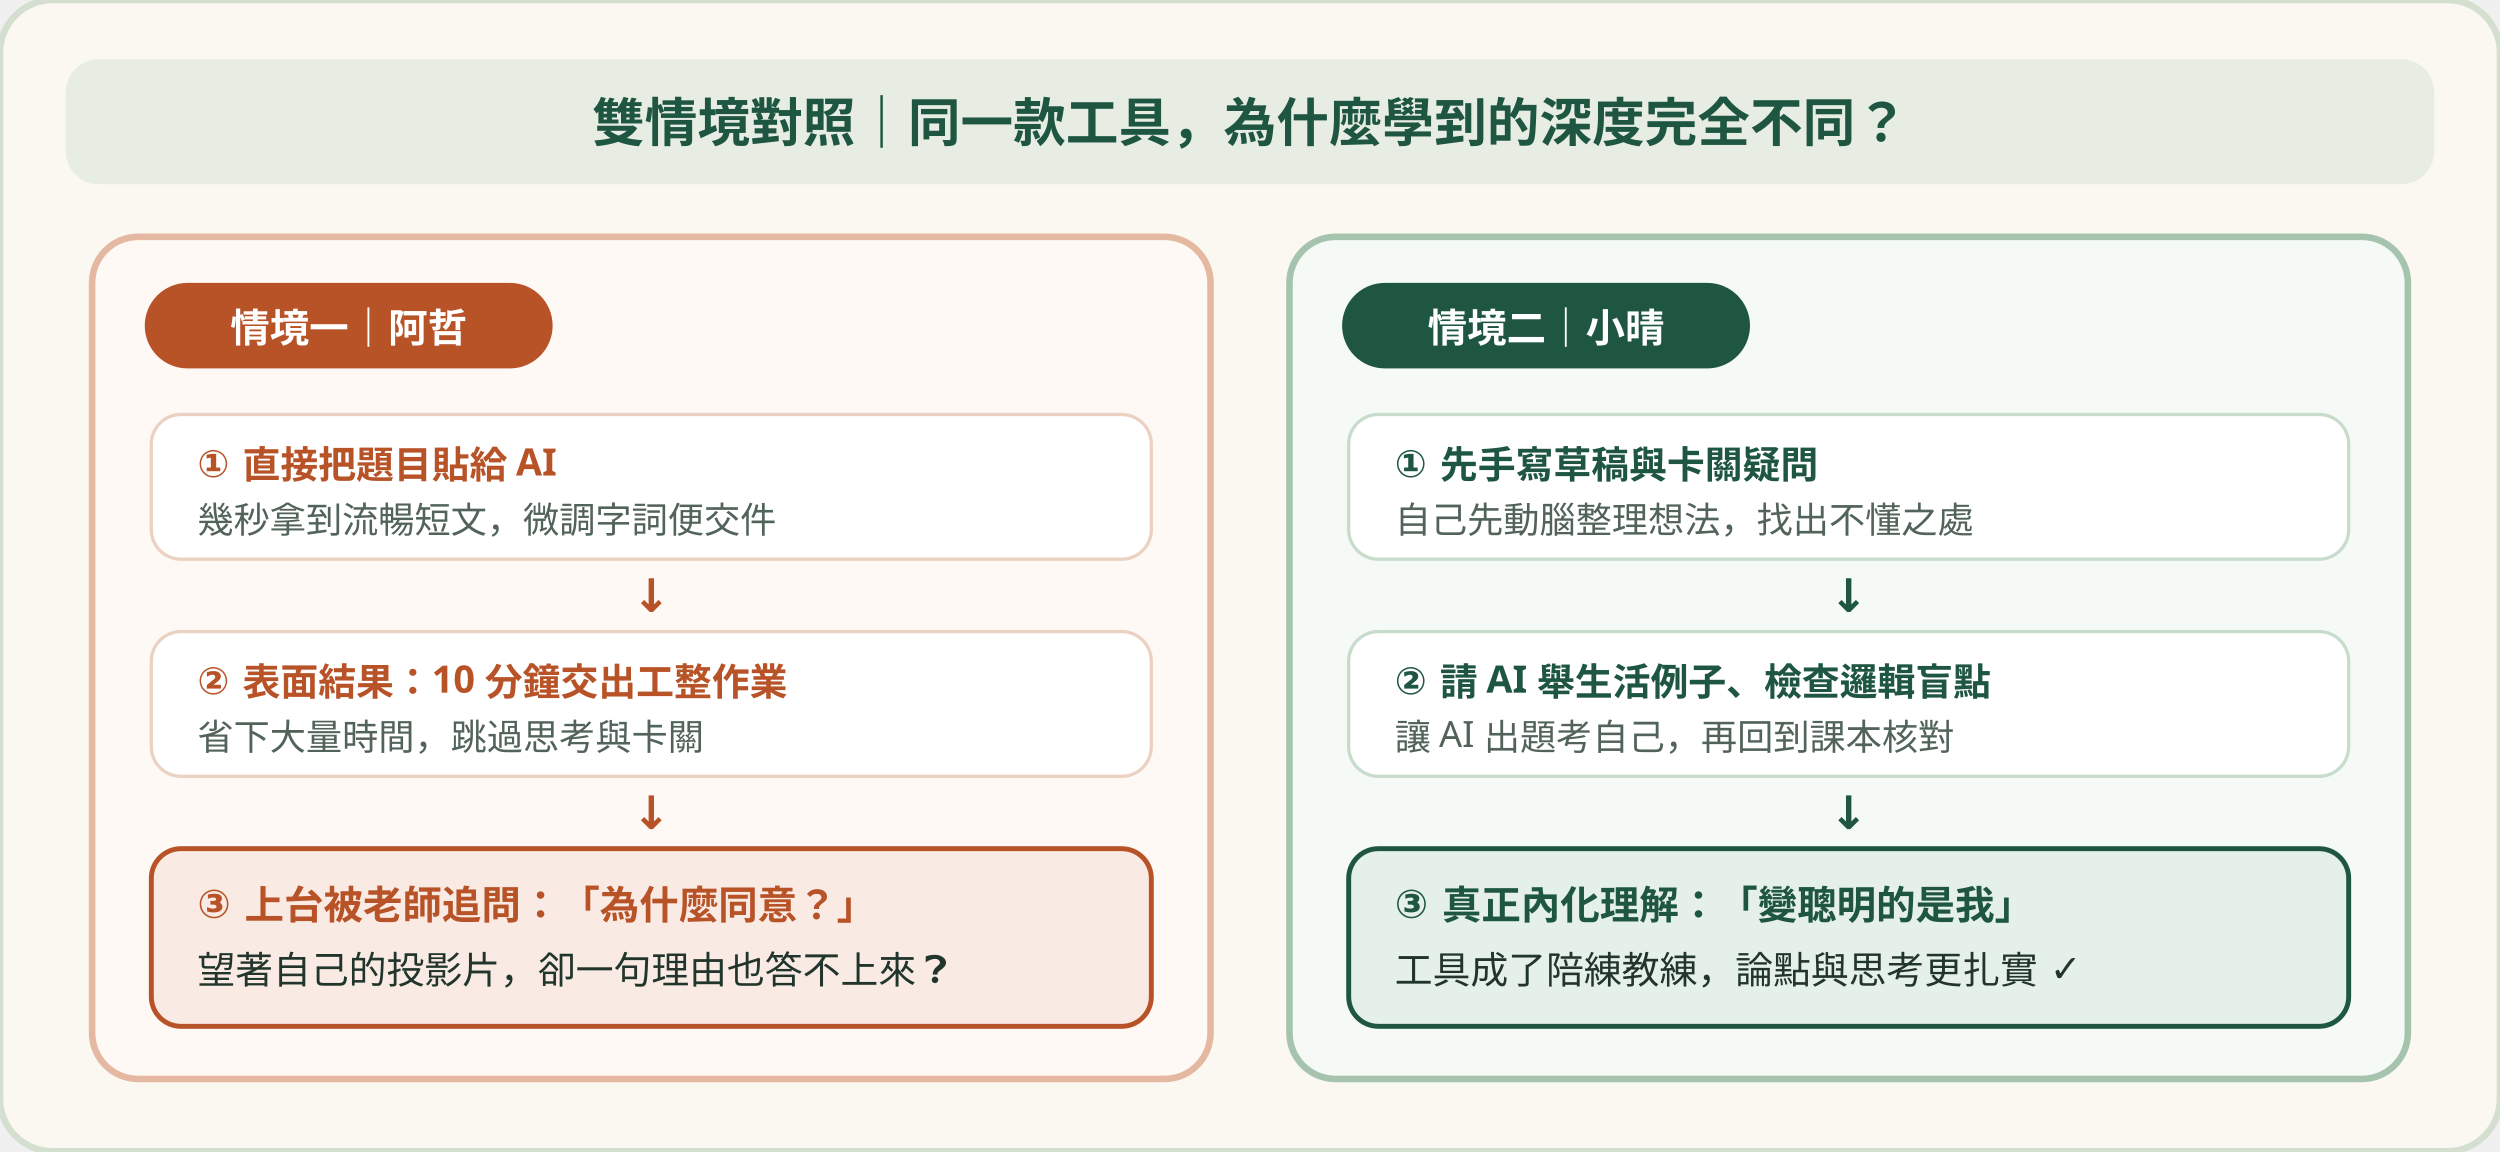
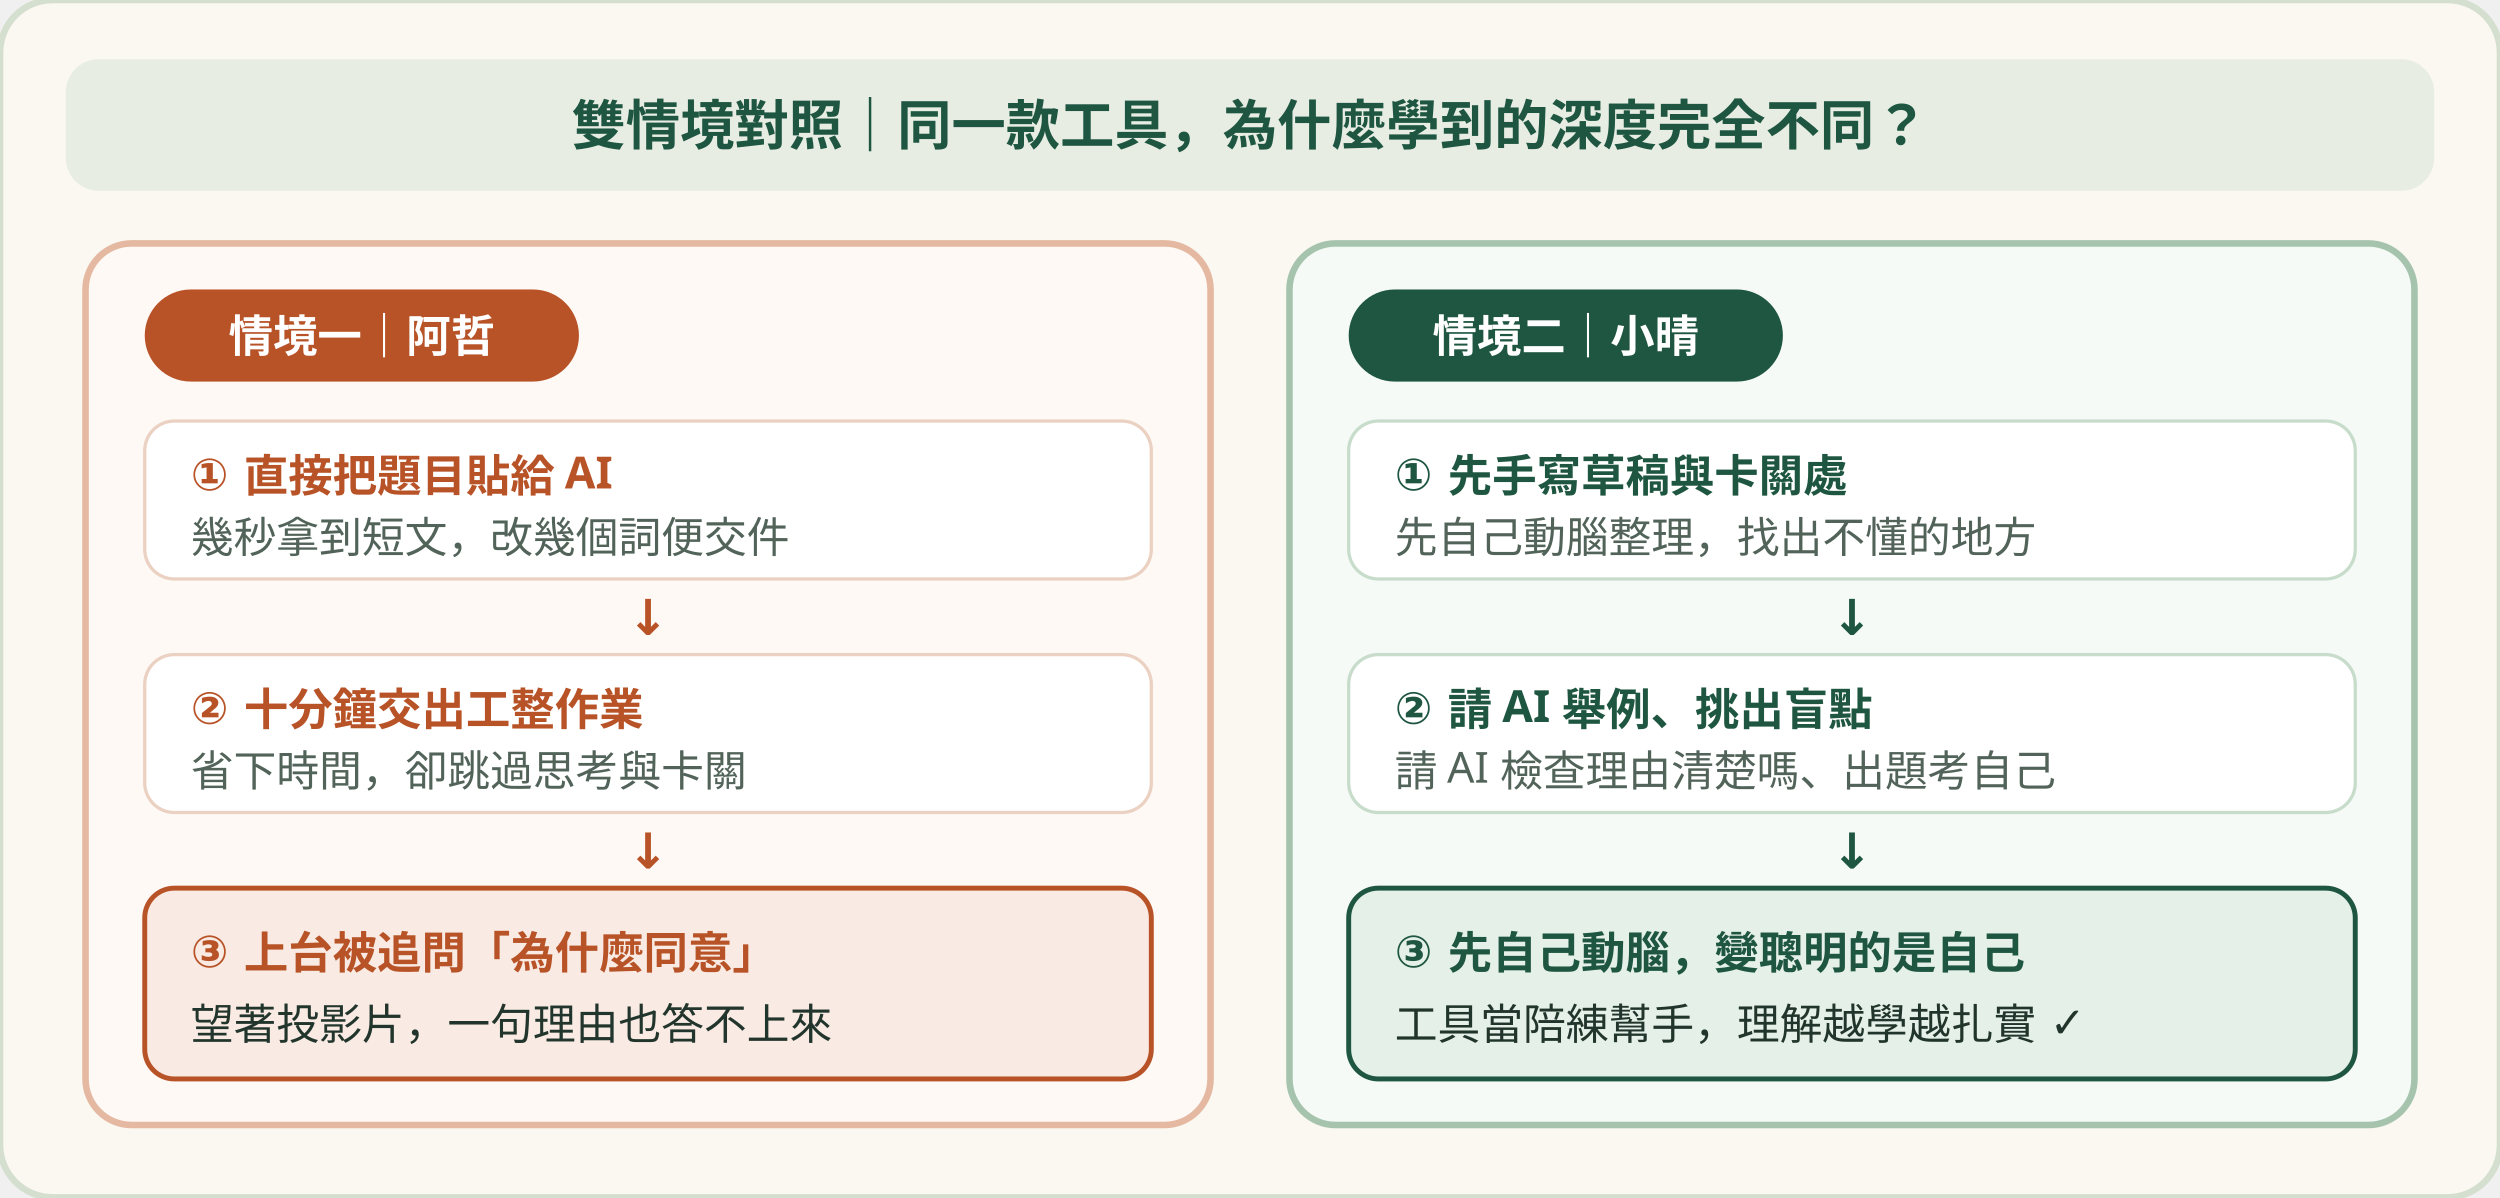
- <svg xmlns="http://www.w3.org/2000/svg" viewBox="0 0 760 350" role="img" aria-label="阿哲與小晴兩種使用 AI 輔助學習方式的對照圖">
+ <svg xmlns="http://www.w3.org/2000/svg" viewBox="0 0 760 364" role="img" aria-label="阿哲與小晴兩種使用 AI 輔助學習方式的對照圖">
  <defs>
    <style>
      .f { font-family: 'Noto Sans TC', 'Microsoft JhengHei', sans-serif; }
      .s { font-family: 'Noto Serif TC', 'PMingLiU', serif; }
      .t-ink { fill: #22352c; }
      .t-soft { fill: #526359; }
      .t-forest { fill: #1e5641; }
      .t-clay { fill: #b85328; }
      .t-white { fill: #ffffff; }
    </style>
  </defs>
-   <rect width="760" height="350" rx="16" fill="#faf8f1" stroke="#d5dfd0" stroke-width="2" />
-   <rect x="20" y="18" width="720" height="38" rx="10" fill="#e8ede4" />
-   <text x="380" y="43" text-anchor="middle" class="s t-forest" font-size="16" font-weight="700">雙情境對照｜同一款工具，為什麼學到的深度完全不同？</text>
-   <rect x="28" y="72" width="340" height="256" rx="14" fill="#fff9f5" stroke="#e4b8a1" stroke-width="2" />
-   <rect x="44" y="86" width="124" height="26" rx="13" fill="#b85328" />
-   <text x="106" y="104" text-anchor="middle" class="f t-white" font-size="12" font-weight="700">情境一｜阿哲</text>
-   <rect x="46" y="126" width="304" height="44" rx="9" fill="#ffffff" stroke="#ebd1c2" />
-   <text x="60" y="145" class="f t-clay" font-size="11.5" font-weight="700">① 直接把題目貼給 AI</text>
-   <text x="60" y="162" class="f t-soft" font-size="11">幾秒拿到流暢短文，微調字詞便交件</text>
-   <text x="198" y="186" text-anchor="middle" class="f t-clay" font-size="14" font-weight="700">↓</text>
-   <rect x="46" y="192" width="304" height="44" rx="9" fill="#ffffff" stroke="#ebd1c2" />
-   <text x="60" y="211" class="f t-clay" font-size="11.5" font-weight="700">② 表面結果：10 分鐘交出工整作業</text>
-   <text x="60" y="228" class="f t-soft" font-size="11">省下大量時間，跳過思考與卡關</text>
-   <text x="198" y="252" text-anchor="middle" class="f t-clay" font-size="14" font-weight="700">↓</text>
-   <rect x="46" y="258" width="304" height="54" rx="9" fill="#f9ebe4" stroke="#b85328" stroke-width="1.5" />
-   <text x="60" y="279" class="f t-clay" font-size="12" font-weight="700">③ 上台被老師追問：「為什麼同意？」</text>
-   <text x="60" y="299" class="f t-ink" font-size="11.5">望著自己的投影片，卻一句理由也答不上來 ❓</text>
-   <rect x="392" y="72" width="340" height="256" rx="14" fill="#f5faf6" stroke="#a6c4ad" stroke-width="2" />
-   <rect x="408" y="86" width="124" height="26" rx="13" fill="#1e5641" />
-   <text x="470" y="104" text-anchor="middle" class="f t-white" font-size="12" font-weight="700">情境二｜小晴</text>
-   <rect x="410" y="126" width="304" height="44" rx="9" fill="#ffffff" stroke="#c8dccb" />
-   <text x="424" y="145" class="f t-forest" font-size="11.5" font-weight="700">① 先手寫草稿與卡關疑問</text>
-   <text x="424" y="162" class="f t-soft" font-size="11">自己先動腦整理想法，找出不懂之處</text>
-   <text x="562" y="186" text-anchor="middle" class="f t-forest" font-size="14" font-weight="700">↓</text>
-   <rect x="410" y="192" width="304" height="44" rx="9" fill="#ffffff" stroke="#c8dccb" />
-   <text x="424" y="211" class="f t-forest" font-size="11.5" font-weight="700">② 請 AI 舉生活例子、檢查邏輯盲點</text>
-   <text x="424" y="228" class="f t-soft" font-size="11">讓 AI 出題考自己，再回到課本核對</text>
-   <text x="562" y="252" text-anchor="middle" class="f t-forest" font-size="14" font-weight="700">↓</text>
-   <rect x="410" y="258" width="304" height="54" rx="9" fill="#e4f0e8" stroke="#1e5641" stroke-width="1.5" />
-   <text x="424" y="279" class="f t-forest" font-size="12" font-weight="700">③ 真正內化理解：「變聰明的是我」</text>
-   <text x="424" y="299" class="f t-ink" font-size="11.5">工具成了陪練教練，論點與思考更扎實 ✓</text>
+   <rect width="760" height="364" rx="16" fill="#faf8f1" stroke="#d5dfd0" stroke-width="2" />
+   <rect x="20" y="18" width="720" height="40" rx="10" fill="#e8ede4" />
+   <text x="380" y="44" text-anchor="middle" class="s t-forest" font-size="16.5" font-weight="700">雙情境對照｜同一款工具，為什麼學到的深度完全不同？</text>
+   <rect x="26" y="74" width="342" height="268" rx="14" fill="#fff9f5" stroke="#e4b8a1" stroke-width="2" />
+   <rect x="44" y="88" width="132" height="28" rx="14" fill="#b85328" />
+   <text x="110" y="107" text-anchor="middle" class="f t-white" font-size="13.5" font-weight="700">情境一｜阿哲</text>
+   <rect x="44" y="128" width="306" height="48" rx="9" fill="#ffffff" stroke="#ebd1c2" />
+   <text x="58" y="149" class="f t-clay" font-size="13.5" font-weight="700">① 直接把題目貼給 AI</text>
+   <text x="58" y="168" class="f t-soft" font-size="13">幾秒拿到短文，改幾個詞便交件</text>
+   <text x="197" y="193" text-anchor="middle" class="f t-clay" font-size="15" font-weight="700">↓</text>
+   <rect x="44" y="199" width="306" height="48" rx="9" fill="#ffffff" stroke="#ebd1c2" />
+   <text x="58" y="220" class="f t-clay" font-size="13.5" font-weight="700">② 十分鐘交出工整作業</text>
+   <text x="58" y="239" class="f t-soft" font-size="13">省下時間，卻跳過思考與卡關</text>
+   <text x="197" y="264" text-anchor="middle" class="f t-clay" font-size="15" font-weight="700">↓</text>
+   <rect x="44" y="270" width="306" height="58" rx="9" fill="#f9ebe4" stroke="#b85328" stroke-width="1.5" />
+   <text x="58" y="294" class="f t-clay" font-size="13.5" font-weight="700">③ 上台被追問「為什麼同意」</text>
+   <text x="58" y="316" class="f t-ink" font-size="13">望著投影片，一句理由也答不上來</text>
+   <rect x="392" y="74" width="342" height="268" rx="14" fill="#f5faf6" stroke="#a6c4ad" stroke-width="2" />
+   <rect x="410" y="88" width="132" height="28" rx="14" fill="#1e5641" />
+   <text x="476" y="107" text-anchor="middle" class="f t-white" font-size="13.5" font-weight="700">情境二｜小晴</text>
+   <rect x="410" y="128" width="306" height="48" rx="9" fill="#ffffff" stroke="#c8dccb" />
+   <text x="424" y="149" class="f t-forest" font-size="13.5" font-weight="700">① 先手寫草稿與卡關處</text>
+   <text x="424" y="168" class="f t-soft" font-size="13">先自己動腦整理，找出不懂的地方</text>
+   <text x="563" y="193" text-anchor="middle" class="f t-forest" font-size="15" font-weight="700">↓</text>
+   <rect x="410" y="199" width="306" height="48" rx="9" fill="#ffffff" stroke="#c8dccb" />
+   <text x="424" y="220" class="f t-forest" font-size="13.5" font-weight="700">② 請 AI 舉例、挑出盲點</text>
+   <text x="424" y="239" class="f t-soft" font-size="13">請 AI 檢查理由清楚嗎、出題考自己</text>
+   <text x="563" y="264" text-anchor="middle" class="f t-forest" font-size="15" font-weight="700">↓</text>
+   <rect x="410" y="270" width="306" height="58" rx="9" fill="#e4f0e8" stroke="#1e5641" stroke-width="1.5" />
+   <text x="424" y="294" class="f t-forest" font-size="13.5" font-weight="700">③ 先自己動腦，變聰明的是自己</text>
+   <text x="424" y="316" class="f t-ink" font-size="13">工具當陪練幫手，理解越學越扎實 ✓</text>
</svg>
